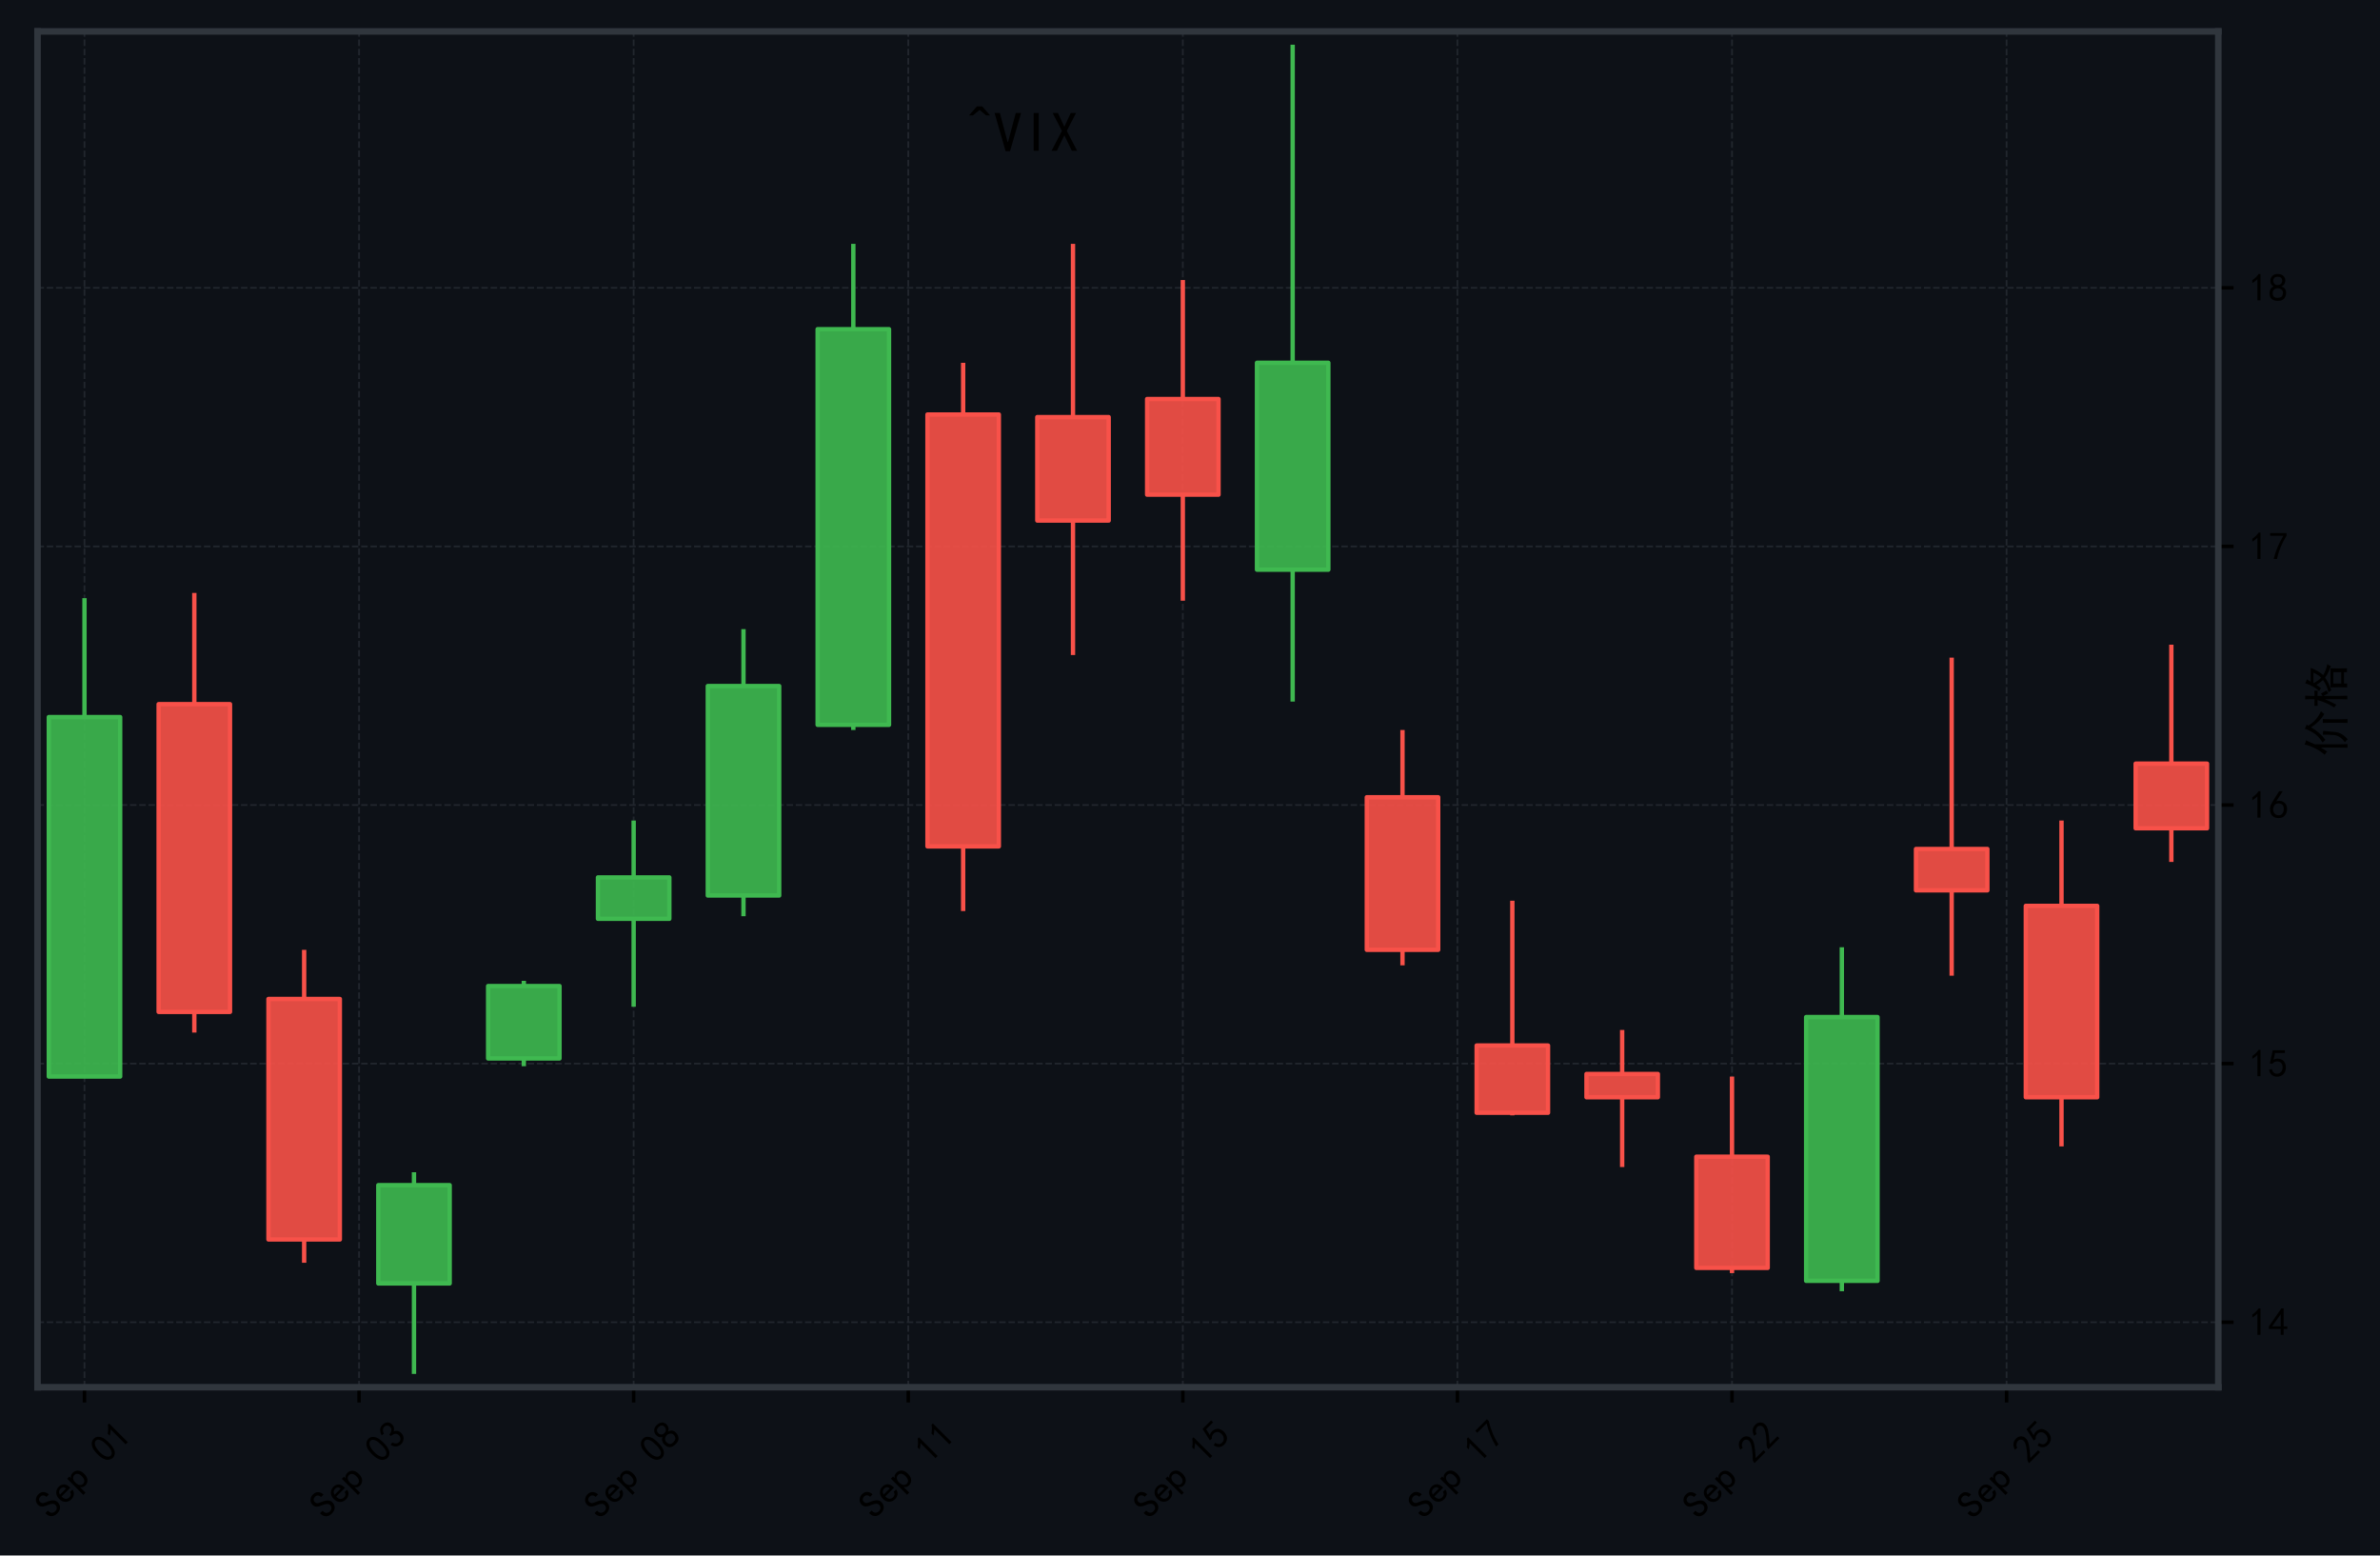
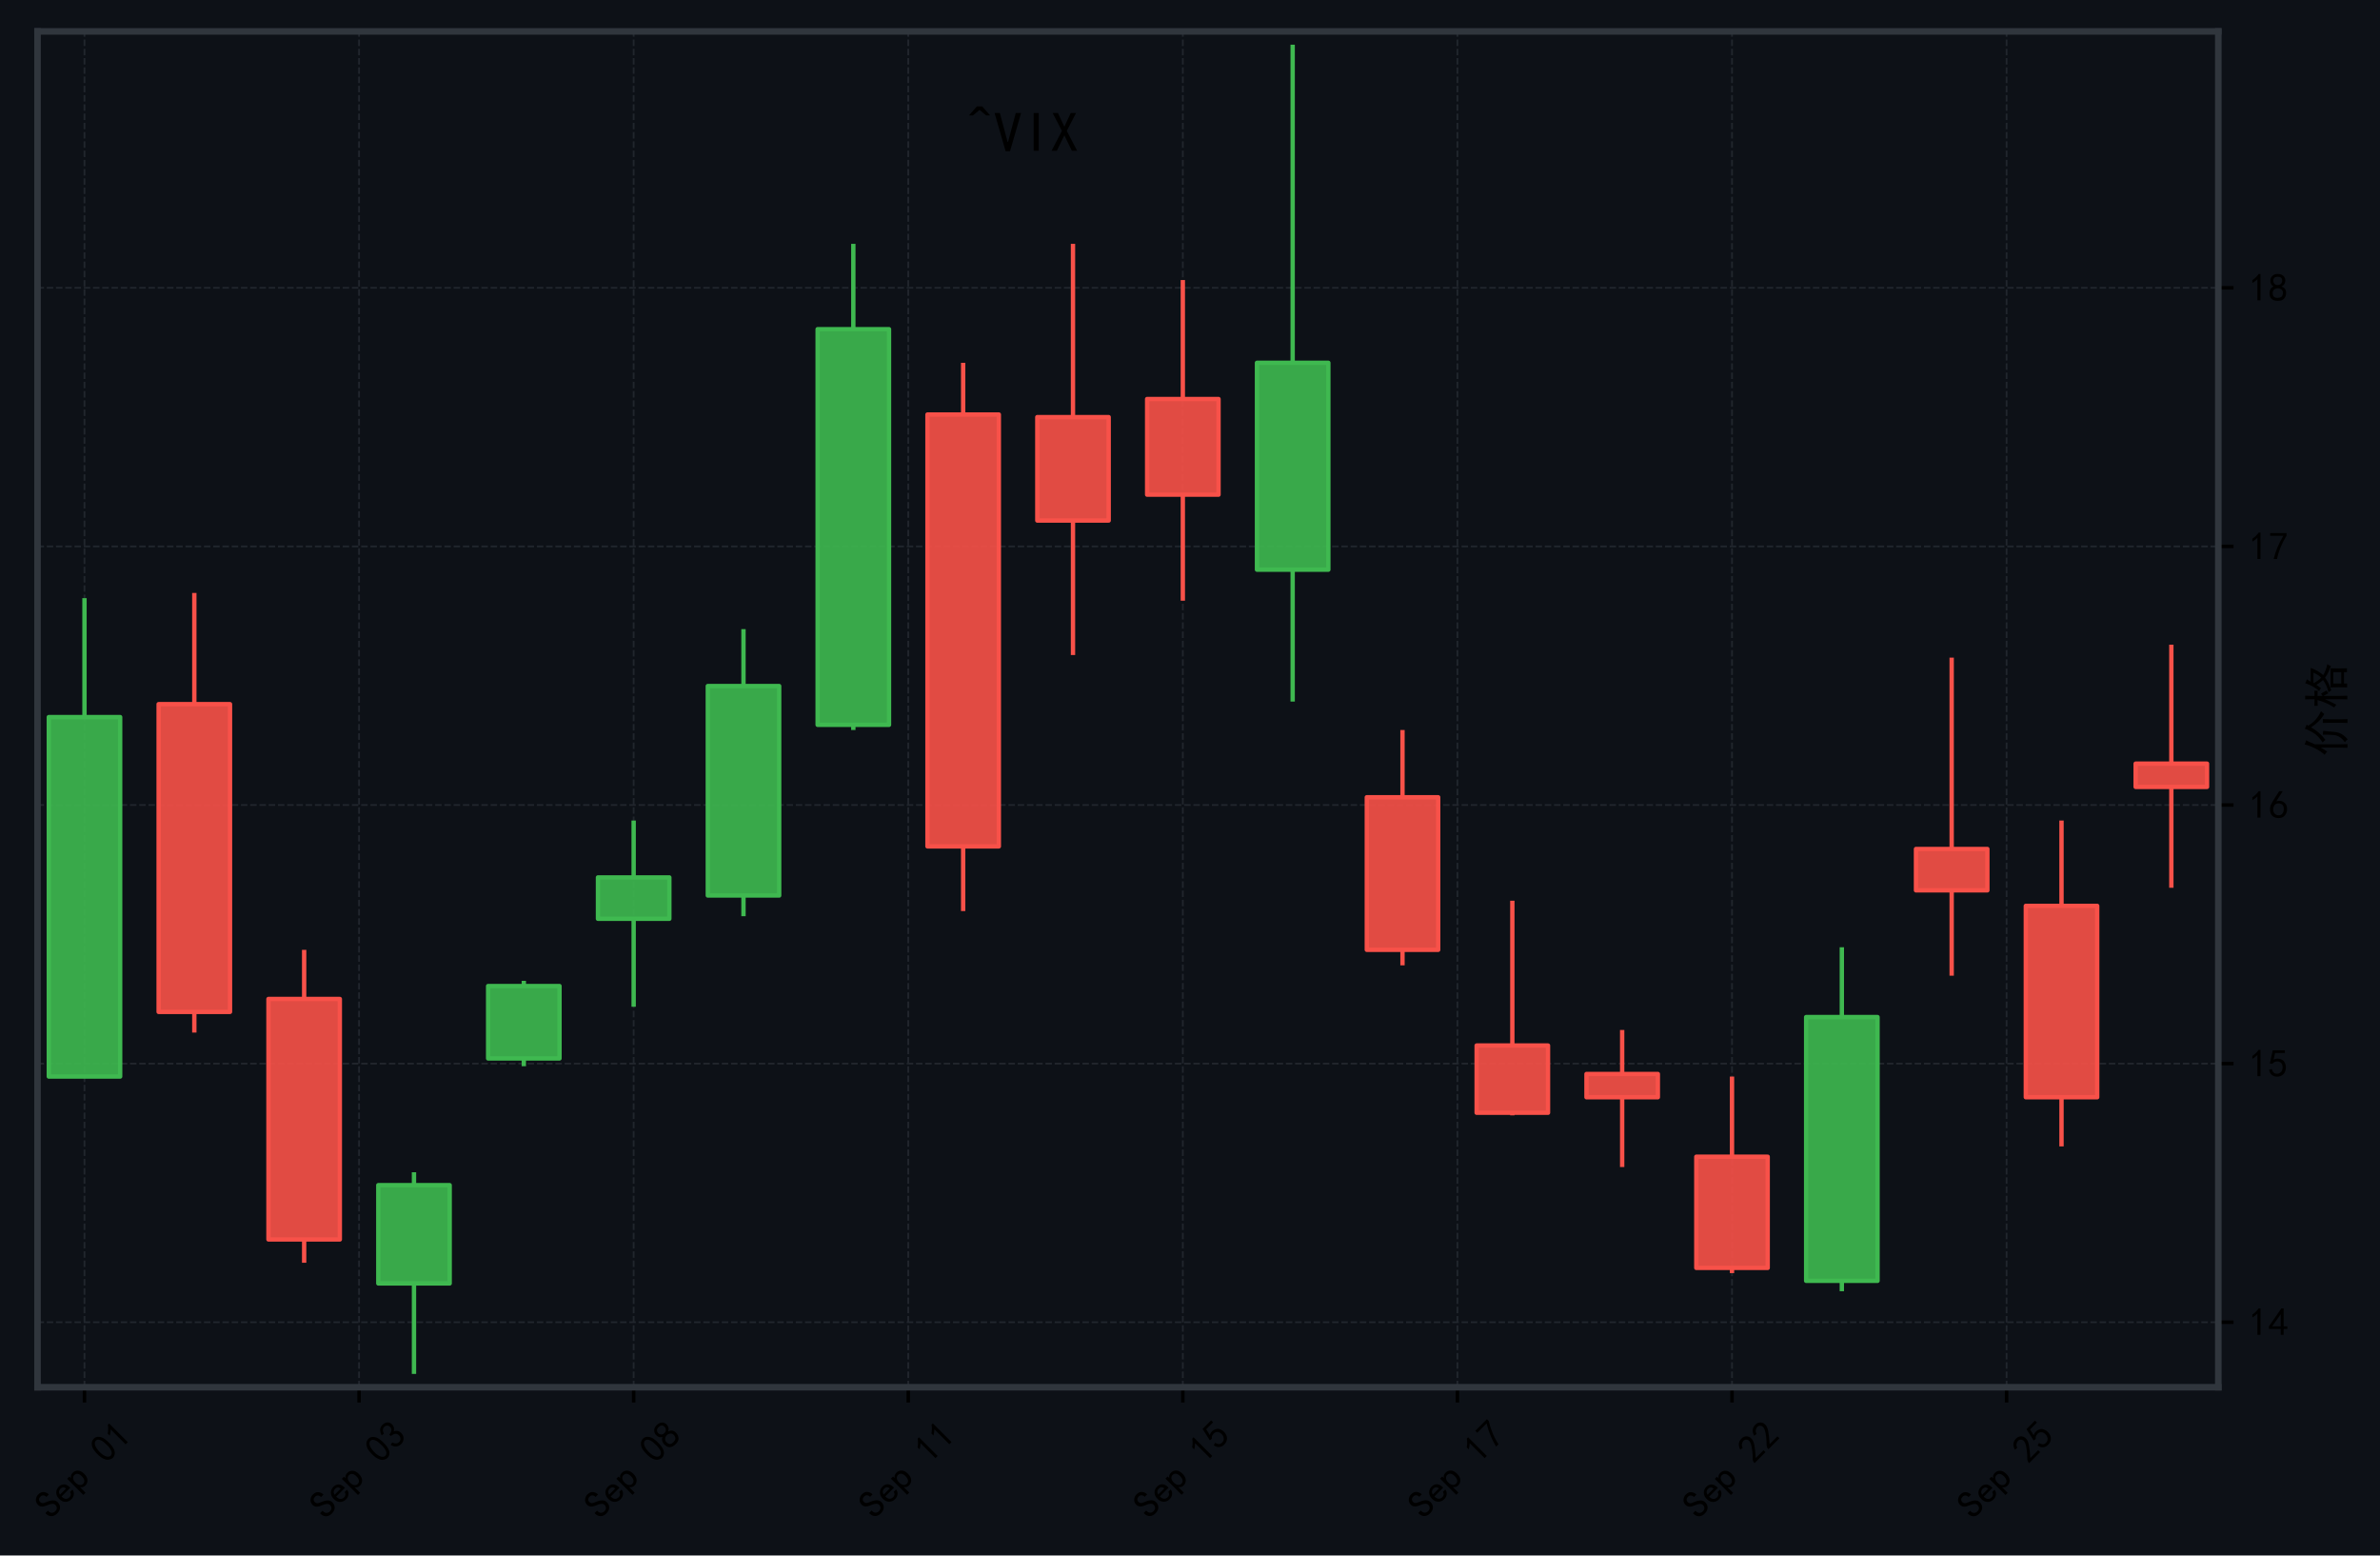
<svg xmlns="http://www.w3.org/2000/svg" xmlns:xlink="http://www.w3.org/1999/xlink" width="545.644pt" height="356.514pt" viewBox="0 0 545.644 356.514" version="1.1">
  <defs>
    <style type="text/css">*{stroke-linejoin: round; stroke-linecap: butt}</style>
  </defs>
  <g id="figure_1">
    <g id="patch_1">
      <path d="M 0 356.514  L 545.644 356.514  L 545.644 0  L 0 0  z " style="fill: #0d1117" />
    </g>
    <g id="axes_1">
      <g id="patch_2">
        <path d="M 8.604 317.952  L 508.572 317.952  L 508.572 7.2  L 8.604 7.2  z " style="fill: #0d1117" />
      </g>
      <g id="matplotlib.axis_1">
        <g id="xtick_1">
          <g id="line2d_1">
-             <path d="M 19.369 317.952  L 19.369 7.2  " clip-path="url(#pb0279c732f)" style="fill: none; stroke-dasharray: 1.48,0.64; stroke-dashoffset: 0; stroke: #21262d; stroke-width: 0.4" />
+             <path d="M 19.369 317.952  L 19.369 7.2  " clip-path="url(#p736cff64f7)" style="fill: none; stroke-dasharray: 1.48,0.64; stroke-dashoffset: 0; stroke: #21262d; stroke-width: 0.4" />
          </g>
          <g id="line2d_2">
            <defs>
-               <path id="m7f93b90885" d="M 0 0  L 0 3.5  " style="stroke: #000000; stroke-width: 0.8" />
+               <path id="m4335234336" d="M 0 0  L 0 3.5  " style="stroke: #000000; stroke-width: 0.8" />
            </defs>
            <g>
-               <use xlink:href="#m7f93b90885" x="19.369" y="317.952" style="stroke: #000000; stroke-width: 0.8" />
+               <use xlink:href="#m4335234336" x="19.369" y="317.952" style="stroke: #000000; stroke-width: 0.8" />
            </g>
          </g>
          <g id="text_1">
            <g transform="translate(11.6498 348.4937) rotate(-45) scale(0.09 -0.09)">
              <defs>
                <path id="SimHei-53" d="M 2900 1325  Q 2900 750 2537 412  Q 2175 75 1550 75  Q 925 75 575 425  Q 225 775 225 1300  L 225 1475  L 800 1475  L 800 1325  Q 800 950 1025 750  Q 1250 550 1550 550  Q 1950 550 2137 762  Q 2325 975 2325 1275  Q 2325 1525 2100 1737  Q 1875 1950 1450 2125  Q 850 2350 587 2625  Q 325 2900 325 3275  Q 325 3800 687 4125  Q 1050 4450 1550 4450  Q 2200 4450 2487 4062  Q 2775 3675 2775 3225  L 2200 3225  Q 2225 3500 2050 3725  Q 1875 3950 1550 3950  Q 1250 3950 1075 3787  Q 900 3625 900 3350  Q 900 3125 1037 2962  Q 1175 2800 1750 2575  Q 2300 2350 2600 2037  Q 2900 1725 2900 1325  z " transform="scale(0.015625)" />
                <path id="SimHei-65" d="M 2850 1075  Q 2800 625 2450 350  Q 2100 75 1625 75  Q 1025 75 637 462  Q 250 850 250 1525  Q 250 2200 637 2587  Q 1025 2975 1625 2975  Q 2150 2975 2487 2637  Q 2825 2300 2825 1525  L 800 1525  Q 800 975 1037 750  Q 1275 525 1625 525  Q 1900 525 2075 662  Q 2250 800 2300 1075  L 2850 1075  z M 2250 1925  Q 2200 2275 2025 2412  Q 1850 2550 1575 2550  Q 1325 2550 1125 2412  Q 925 2275 825 1925  L 2250 1925  z " transform="scale(0.015625)" />
                <path id="SimHei-70" d="M 2825 1525  Q 2825 800 2475 425  Q 2125 50 1625 50  Q 1350 50 1150 162  Q 950 275 800 500  L 800 -800  L 300 -800  L 300 2925  L 800 2925  L 800 2550  Q 950 2775 1150 2875  Q 1350 2975 1625 2975  Q 2125 2975 2475 2612  Q 2825 2250 2825 1525  z M 2275 1525  Q 2275 2000 2087 2262  Q 1900 2525 1525 2525  Q 1225 2525 1012 2262  Q 800 2000 800 1525  Q 800 1050 1012 775  Q 1225 500 1525 500  Q 1900 500 2087 775  Q 2275 1050 2275 1525  z " transform="scale(0.015625)" />
                <path id="SimHei-20" transform="scale(0.015625)" />
                <path id="SimHei-30" d="M 225 2537  Q 250 3200 412 3587  Q 575 3975 875 4225  Q 1175 4475 1612 4475  Q 2050 4475 2375 4112  Q 2700 3750 2800 3200  Q 2900 2650 2862 1937  Q 2825 1225 2612 775  Q 2400 325 1975 150  Q 1550 -25 1125 187  Q 700 400 525 750  Q 350 1100 275 1487  Q 200 1875 225 2537  z M 750 2687  Q 675 2000 800 1462  Q 925 925 1212 700  Q 1500 475 1800 612  Q 2100 750 2237 1162  Q 2375 1575 2375 2062  Q 2375 2550 2337 2950  Q 2300 3350 2112 3675  Q 1925 4000 1612 4012  Q 1300 4025 1062 3700  Q 825 3375 750 2687  z " transform="scale(0.015625)" />
                <path id="SimHei-31" d="M 1400 3600  Q 1075 3275 575 2975  L 575 3450  Q 1200 3875 1600 4450  L 1900 4450  L 1900 150  L 1400 150  L 1400 3600  z " transform="scale(0.015625)" />
              </defs>
              <use xlink:href="#SimHei-53" />
              <use xlink:href="#SimHei-65" transform="translate(50 0)" />
              <use xlink:href="#SimHei-70" transform="translate(100 0)" />
              <use xlink:href="#SimHei-20" transform="translate(150 0)" />
              <use xlink:href="#SimHei-30" transform="translate(200 0)" />
              <use xlink:href="#SimHei-31" transform="translate(250 0)" />
            </g>
          </g>
        </g>
        <g id="xtick_2">
          <g id="line2d_3">
-             <path d="M 82.321 317.952  L 82.321 7.2  " clip-path="url(#pb0279c732f)" style="fill: none; stroke-dasharray: 1.48,0.64; stroke-dashoffset: 0; stroke: #21262d; stroke-width: 0.4" />
+             <path d="M 82.321 317.952  L 82.321 7.2  " clip-path="url(#p736cff64f7)" style="fill: none; stroke-dasharray: 1.48,0.64; stroke-dashoffset: 0; stroke: #21262d; stroke-width: 0.4" />
          </g>
          <g id="line2d_4">
            <g>
-               <use xlink:href="#m7f93b90885" x="82.321" y="317.952" style="stroke: #000000; stroke-width: 0.8" />
+               <use xlink:href="#m4335234336" x="82.321" y="317.952" style="stroke: #000000; stroke-width: 0.8" />
            </g>
          </g>
          <g id="text_2">
            <g transform="translate(74.61464 348.5185) rotate(-45) scale(0.09 -0.09)">
              <defs>
                <path id="SimHei-33" d="M 250 1225  L 700 1300  Q 800 975 1025 762  Q 1250 550 1587 562  Q 1925 575 2125 837  Q 2325 1100 2300 1437  Q 2275 1775 2037 1962  Q 1800 2150 1275 2225  L 1275 2550  Q 1800 2600 2037 2825  Q 2275 3050 2250 3412  Q 2225 3775 1925 3937  Q 1625 4100 1287 3975  Q 950 3850 750 3275  L 300 3350  Q 450 3800 712 4100  Q 975 4400 1425 4450  Q 1875 4500 2212 4337  Q 2550 4175 2687 3837  Q 2825 3500 2725 3100  Q 2625 2700 2150 2400  Q 2500 2250 2687 1950  Q 2875 1650 2812 1162  Q 2750 675 2375 375  Q 2000 75 1525 87  Q 1050 100 700 387  Q 350 675 250 1225  z " transform="scale(0.015625)" />
              </defs>
              <use xlink:href="#SimHei-53" />
              <use xlink:href="#SimHei-65" transform="translate(50 0)" />
              <use xlink:href="#SimHei-70" transform="translate(100 0)" />
              <use xlink:href="#SimHei-20" transform="translate(150 0)" />
              <use xlink:href="#SimHei-30" transform="translate(200 0)" />
              <use xlink:href="#SimHei-33" transform="translate(250 0)" />
            </g>
          </g>
        </g>
        <g id="xtick_3">
          <g id="line2d_5">
-             <path d="M 145.273 317.952  L 145.273 7.2  " clip-path="url(#pb0279c732f)" style="fill: none; stroke-dasharray: 1.48,0.64; stroke-dashoffset: 0; stroke: #21262d; stroke-width: 0.4" />
+             <path d="M 145.273 317.952  L 145.273 7.2  " clip-path="url(#p736cff64f7)" style="fill: none; stroke-dasharray: 1.48,0.64; stroke-dashoffset: 0; stroke: #21262d; stroke-width: 0.4" />
          </g>
          <g id="line2d_6">
            <g>
-               <use xlink:href="#m7f93b90885" x="145.273" y="317.952" style="stroke: #000000; stroke-width: 0.8" />
+               <use xlink:href="#m4335234336" x="145.273" y="317.952" style="stroke: #000000; stroke-width: 0.8" />
            </g>
          </g>
          <g id="text_3">
            <g transform="translate(137.5546 348.4937) rotate(-45) scale(0.09 -0.09)">
              <defs>
                <path id="SimHei-38" d="M 175 1375  Q 175 1675 325 1962  Q 475 2250 825 2425  Q 525 2600 425 2812  Q 325 3025 312 3300  Q 300 3575 387 3775  Q 475 3975 650 4150  Q 825 4325 1037 4387  Q 1250 4450 1500 4450  Q 1750 4450 1950 4400  Q 2150 4350 2375 4187  Q 2600 4025 2700 3725  Q 2800 3425 2687 3025  Q 2575 2625 2100 2400  Q 2525 2275 2700 2012  Q 2875 1750 2875 1375  Q 2875 1000 2762 775  Q 2650 550 2512 400  Q 2375 250 2137 162  Q 1900 75 1537 75  Q 1175 75 912 162  Q 650 250 475 425  Q 300 600 237 837  Q 175 1075 175 1375  z M 687 1400  Q 675 1100 787 875  Q 900 650 1200 587  Q 1500 525 1825 600  Q 2150 675 2275 950  Q 2400 1225 2362 1500  Q 2325 1775 2050 1962  Q 1775 2150 1450 2125  Q 1125 2100 912 1900  Q 700 1700 687 1400  z M 775 3350  Q 775 3100 950 2875  Q 1125 2650 1500 2650  Q 1875 2650 2062 2875  Q 2250 3100 2237 3412  Q 2225 3725 2012 3875  Q 1800 4025 1437 4000  Q 1075 3975 925 3787  Q 775 3600 775 3350  z " transform="scale(0.015625)" />
              </defs>
              <use xlink:href="#SimHei-53" />
              <use xlink:href="#SimHei-65" transform="translate(50 0)" />
              <use xlink:href="#SimHei-70" transform="translate(100 0)" />
              <use xlink:href="#SimHei-20" transform="translate(150 0)" />
              <use xlink:href="#SimHei-30" transform="translate(200 0)" />
              <use xlink:href="#SimHei-38" transform="translate(250 0)" />
            </g>
          </g>
        </g>
        <g id="xtick_4">
          <g id="line2d_7">
-             <path d="M 208.226 317.952  L 208.226 7.2  " clip-path="url(#pb0279c732f)" style="fill: none; stroke-dasharray: 1.48,0.64; stroke-dashoffset: 0; stroke: #21262d; stroke-width: 0.4" />
+             <path d="M 208.226 317.952  L 208.226 7.2  " clip-path="url(#p736cff64f7)" style="fill: none; stroke-dasharray: 1.48,0.64; stroke-dashoffset: 0; stroke: #21262d; stroke-width: 0.4" />
          </g>
          <g id="line2d_8">
            <g>
-               <use xlink:href="#m7f93b90885" x="208.226" y="317.952" style="stroke: #000000; stroke-width: 0.8" />
+               <use xlink:href="#m4335234336" x="208.226" y="317.952" style="stroke: #000000; stroke-width: 0.8" />
            </g>
          </g>
          <g id="text_4">
            <g transform="translate(200.4946 348.4688) rotate(-45) scale(0.09 -0.09)">
              <use xlink:href="#SimHei-53" />
              <use xlink:href="#SimHei-65" transform="translate(50 0)" />
              <use xlink:href="#SimHei-70" transform="translate(100 0)" />
              <use xlink:href="#SimHei-20" transform="translate(150 0)" />
              <use xlink:href="#SimHei-31" transform="translate(200 0)" />
              <use xlink:href="#SimHei-31" transform="translate(250 0)" />
            </g>
          </g>
        </g>
        <g id="xtick_5">
          <g id="line2d_9">
-             <path d="M 271.178 317.952  L 271.178 7.2  " clip-path="url(#pb0279c732f)" style="fill: none; stroke-dasharray: 1.48,0.64; stroke-dashoffset: 0; stroke: #21262d; stroke-width: 0.4" />
+             <path d="M 271.178 317.952  L 271.178 7.2  " clip-path="url(#p736cff64f7)" style="fill: none; stroke-dasharray: 1.48,0.64; stroke-dashoffset: 0; stroke: #21262d; stroke-width: 0.4" />
          </g>
          <g id="line2d_10">
            <g>
-               <use xlink:href="#m7f93b90885" x="271.178" y="317.952" style="stroke: #000000; stroke-width: 0.8" />
+               <use xlink:href="#m4335234336" x="271.178" y="317.952" style="stroke: #000000; stroke-width: 0.8" />
            </g>
          </g>
          <g id="text_5">
            <g transform="translate(263.447 348.4688) rotate(-45) scale(0.09 -0.09)">
              <defs>
                <path id="SimHei-35" d="M 550 1325  Q 725 650 1150 575  Q 1575 500 1837 662  Q 2100 825 2212 1087  Q 2325 1350 2312 1675  Q 2300 2000 2137 2225  Q 1975 2450 1725 2525  Q 1475 2600 1162 2525  Q 850 2450 650 2175  L 225 2225  Q 275 2375 700 4375  L 2675 4375  L 2675 3925  L 1075 3925  Q 950 3250 825 2850  Q 1200 3025 1525 3012  Q 1850 3000 2150 2862  Q 2450 2725 2587 2487  Q 2725 2250 2787 2012  Q 2850 1775 2837 1500  Q 2825 1225 2725 937  Q 2625 650 2425 462  Q 2225 275 1937 162  Q 1650 50 1275 75  Q 900 100 562 350  Q 225 600 100 1200  L 550 1325  z " transform="scale(0.015625)" />
              </defs>
              <use xlink:href="#SimHei-53" />
              <use xlink:href="#SimHei-65" transform="translate(50 0)" />
              <use xlink:href="#SimHei-70" transform="translate(100 0)" />
              <use xlink:href="#SimHei-20" transform="translate(150 0)" />
              <use xlink:href="#SimHei-31" transform="translate(200 0)" />
              <use xlink:href="#SimHei-35" transform="translate(250 0)" />
            </g>
          </g>
        </g>
        <g id="xtick_6">
          <g id="line2d_11">
-             <path d="M 334.131 317.952  L 334.131 7.2  " clip-path="url(#pb0279c732f)" style="fill: none; stroke-dasharray: 1.48,0.64; stroke-dashoffset: 0; stroke: #21262d; stroke-width: 0.4" />
+             <path d="M 334.131 317.952  L 334.131 7.2  " clip-path="url(#p736cff64f7)" style="fill: none; stroke-dasharray: 1.48,0.64; stroke-dashoffset: 0; stroke: #21262d; stroke-width: 0.4" />
          </g>
          <g id="line2d_12">
            <g>
-               <use xlink:href="#m7f93b90885" x="334.131" y="317.952" style="stroke: #000000; stroke-width: 0.8" />
+               <use xlink:href="#m4335234336" x="334.131" y="317.952" style="stroke: #000000; stroke-width: 0.8" />
            </g>
          </g>
          <g id="text_6">
            <g transform="translate(326.3994 348.4688) rotate(-45) scale(0.09 -0.09)">
              <defs>
                <path id="SimHei-37" d="M 850 150  Q 1300 2050 2425 3925  L 275 3925  L 275 4375  L 2950 4375  L 2950 3950  Q 1775 2050 1400 150  L 850 150  z " transform="scale(0.015625)" />
              </defs>
              <use xlink:href="#SimHei-53" />
              <use xlink:href="#SimHei-65" transform="translate(50 0)" />
              <use xlink:href="#SimHei-70" transform="translate(100 0)" />
              <use xlink:href="#SimHei-20" transform="translate(150 0)" />
              <use xlink:href="#SimHei-31" transform="translate(200 0)" />
              <use xlink:href="#SimHei-37" transform="translate(250 0)" />
            </g>
          </g>
        </g>
        <g id="xtick_7">
          <g id="line2d_13">
-             <path d="M 397.083 317.952  L 397.083 7.2  " clip-path="url(#pb0279c732f)" style="fill: none; stroke-dasharray: 1.48,0.64; stroke-dashoffset: 0; stroke: #21262d; stroke-width: 0.4" />
+             <path d="M 397.083 317.952  L 397.083 7.2  " clip-path="url(#p736cff64f7)" style="fill: none; stroke-dasharray: 1.48,0.64; stroke-dashoffset: 0; stroke: #21262d; stroke-width: 0.4" />
          </g>
          <g id="line2d_14">
            <g>
-               <use xlink:href="#m7f93b90885" x="397.083" y="317.952" style="stroke: #000000; stroke-width: 0.8" />
+               <use xlink:href="#m4335234336" x="397.083" y="317.952" style="stroke: #000000; stroke-width: 0.8" />
            </g>
          </g>
          <g id="text_7">
            <g transform="translate(389.3767 348.5185) rotate(-45) scale(0.09 -0.09)">
              <defs>
                <path id="SimHei-32" d="M 300 250  Q 325 625 650 925  Q 975 1225 1475 1862  Q 1975 2500 2125 2850  Q 2275 3200 2237 3450  Q 2200 3700 2000 3862  Q 1800 4025 1537 4000  Q 1275 3975 1037 3800  Q 800 3625 675 3275  L 200 3350  Q 400 3925 712 4187  Q 1025 4450 1450 4475  Q 1700 4500 1900 4462  Q 2100 4425 2312 4287  Q 2525 4150 2662 3875  Q 2800 3600 2762 3212  Q 2725 2825 2375 2287  Q 2025 1750 1025 600  L 2825 600  L 2825 150  L 300 150  L 300 250  z " transform="scale(0.015625)" />
              </defs>
              <use xlink:href="#SimHei-53" />
              <use xlink:href="#SimHei-65" transform="translate(50 0)" />
              <use xlink:href="#SimHei-70" transform="translate(100 0)" />
              <use xlink:href="#SimHei-20" transform="translate(150 0)" />
              <use xlink:href="#SimHei-32" transform="translate(200 0)" />
              <use xlink:href="#SimHei-32" transform="translate(250 0)" />
            </g>
          </g>
        </g>
        <g id="xtick_8">
          <g id="line2d_15">
-             <path d="M 460.035 317.952  L 460.035 7.2  " clip-path="url(#pb0279c732f)" style="fill: none; stroke-dasharray: 1.48,0.64; stroke-dashoffset: 0; stroke: #21262d; stroke-width: 0.4" />
+             <path d="M 460.035 317.952  L 460.035 7.2  " clip-path="url(#p736cff64f7)" style="fill: none; stroke-dasharray: 1.48,0.64; stroke-dashoffset: 0; stroke: #21262d; stroke-width: 0.4" />
          </g>
          <g id="line2d_16">
            <g>
-               <use xlink:href="#m7f93b90885" x="460.035" y="317.952" style="stroke: #000000; stroke-width: 0.8" />
+               <use xlink:href="#m4335234336" x="460.035" y="317.952" style="stroke: #000000; stroke-width: 0.8" />
            </g>
          </g>
          <g id="text_8">
            <g transform="translate(452.3291 348.5185) rotate(-45) scale(0.09 -0.09)">
              <use xlink:href="#SimHei-53" />
              <use xlink:href="#SimHei-65" transform="translate(50 0)" />
              <use xlink:href="#SimHei-70" transform="translate(100 0)" />
              <use xlink:href="#SimHei-20" transform="translate(150 0)" />
              <use xlink:href="#SimHei-32" transform="translate(200 0)" />
              <use xlink:href="#SimHei-35" transform="translate(250 0)" />
            </g>
          </g>
        </g>
      </g>
      <g id="matplotlib.axis_2">
        <g id="ytick_1">
          <g id="line2d_17">
-             <path d="M 8.604 303.051  L 508.572 303.051  " clip-path="url(#pb0279c732f)" style="fill: none; stroke-dasharray: 1.48,0.64; stroke-dashoffset: 0; stroke: #21262d; stroke-width: 0.4" />
+             <path d="M 8.604 303.051  L 508.572 303.051  " clip-path="url(#p736cff64f7)" style="fill: none; stroke-dasharray: 1.48,0.64; stroke-dashoffset: 0; stroke: #21262d; stroke-width: 0.4" />
          </g>
          <g id="line2d_18">
            <defs>
-               <path id="md53877ab11" d="M 0 0  L 3.5 0  " style="stroke: #000000; stroke-width: 0.8" />
+               <path id="m856cc6c161" d="M 0 0  L 3.5 0  " style="stroke: #000000; stroke-width: 0.8" />
            </defs>
            <g>
-               <use xlink:href="#md53877ab11" x="508.572" y="303.051" style="stroke: #000000; stroke-width: 0.8" />
+               <use xlink:href="#m856cc6c161" x="508.572" y="303.051" style="stroke: #000000; stroke-width: 0.8" />
            </g>
          </g>
          <g id="text_9">
            <g transform="translate(515.5717 306.1447) scale(0.09 -0.09)">
              <defs>
                <path id="SimHei-34" d="M 2000 1100  L 75 1100  L 75 1525  L 2100 4450  L 2475 4450  L 2475 1525  L 3075 1525  L 3075 1100  L 2475 1100  L 2475 150  L 2000 150  L 2000 1100  z M 2000 1525  L 2000 3500  L 600 1525  L 2000 1525  z " transform="scale(0.015625)" />
              </defs>
              <use xlink:href="#SimHei-31" />
              <use xlink:href="#SimHei-34" transform="translate(50 0)" />
            </g>
          </g>
        </g>
        <g id="ytick_2">
          <g id="line2d_19">
-             <path d="M 8.604 243.779  L 508.572 243.779  " clip-path="url(#pb0279c732f)" style="fill: none; stroke-dasharray: 1.48,0.64; stroke-dashoffset: 0; stroke: #21262d; stroke-width: 0.4" />
+             <path d="M 8.604 243.779  L 508.572 243.779  " clip-path="url(#p736cff64f7)" style="fill: none; stroke-dasharray: 1.48,0.64; stroke-dashoffset: 0; stroke: #21262d; stroke-width: 0.4" />
          </g>
          <g id="line2d_20">
            <g>
-               <use xlink:href="#md53877ab11" x="508.572" y="243.779" style="stroke: #000000; stroke-width: 0.8" />
+               <use xlink:href="#m856cc6c161" x="508.572" y="243.779" style="stroke: #000000; stroke-width: 0.8" />
            </g>
          </g>
          <g id="text_10">
            <g transform="translate(515.5717 246.8726) scale(0.09 -0.09)">
              <use xlink:href="#SimHei-31" />
              <use xlink:href="#SimHei-35" transform="translate(50 0)" />
            </g>
          </g>
        </g>
        <g id="ytick_3">
          <g id="line2d_21">
-             <path d="M 8.604 184.507  L 508.572 184.507  " clip-path="url(#pb0279c732f)" style="fill: none; stroke-dasharray: 1.48,0.64; stroke-dashoffset: 0; stroke: #21262d; stroke-width: 0.4" />
+             <path d="M 8.604 184.507  L 508.572 184.507  " clip-path="url(#p736cff64f7)" style="fill: none; stroke-dasharray: 1.48,0.64; stroke-dashoffset: 0; stroke: #21262d; stroke-width: 0.4" />
          </g>
          <g id="line2d_22">
            <g>
-               <use xlink:href="#md53877ab11" x="508.572" y="184.507" style="stroke: #000000; stroke-width: 0.8" />
+               <use xlink:href="#m856cc6c161" x="508.572" y="184.507" style="stroke: #000000; stroke-width: 0.8" />
            </g>
          </g>
          <g id="text_11">
            <g transform="translate(515.5717 187.6005) scale(0.09 -0.09)">
              <defs>
                <path id="SimHei-36" d="M 250 1612  Q 275 1975 387 2225  Q 500 2475 725 2850  L 1750 4450  L 2325 4450  L 1275 2800  Q 1950 2975 2350 2750  Q 2750 2525 2887 2237  Q 3025 1950 3037 1612  Q 3050 1275 2937 950  Q 2825 625 2537 362  Q 2250 100 1737 75  Q 1225 50 862 262  Q 500 475 362 862  Q 225 1250 250 1612  z M 1025 787  Q 1250 550 1625 525  Q 2000 500 2250 775  Q 2500 1050 2500 1575  Q 2500 2100 2187 2300  Q 1875 2500 1487 2450  Q 1100 2400 925 2075  Q 750 1750 775 1387  Q 800 1025 1025 787  z " transform="scale(0.015625)" />
              </defs>
              <use xlink:href="#SimHei-31" />
              <use xlink:href="#SimHei-36" transform="translate(50 0)" />
            </g>
          </g>
        </g>
        <g id="ytick_4">
          <g id="line2d_23">
-             <path d="M 8.604 125.235  L 508.572 125.235  " clip-path="url(#pb0279c732f)" style="fill: none; stroke-dasharray: 1.48,0.64; stroke-dashoffset: 0; stroke: #21262d; stroke-width: 0.4" />
+             <path d="M 8.604 125.235  L 508.572 125.235  " clip-path="url(#p736cff64f7)" style="fill: none; stroke-dasharray: 1.48,0.64; stroke-dashoffset: 0; stroke: #21262d; stroke-width: 0.4" />
          </g>
          <g id="line2d_24">
            <g>
-               <use xlink:href="#md53877ab11" x="508.572" y="125.235" style="stroke: #000000; stroke-width: 0.8" />
+               <use xlink:href="#m856cc6c161" x="508.572" y="125.235" style="stroke: #000000; stroke-width: 0.8" />
            </g>
          </g>
          <g id="text_12">
            <g transform="translate(515.5717 128.3283) scale(0.09 -0.09)">
              <use xlink:href="#SimHei-31" />
              <use xlink:href="#SimHei-37" transform="translate(50 0)" />
            </g>
          </g>
        </g>
        <g id="ytick_5">
          <g id="line2d_25">
-             <path d="M 8.604 65.962  L 508.572 65.962  " clip-path="url(#pb0279c732f)" style="fill: none; stroke-dasharray: 1.48,0.64; stroke-dashoffset: 0; stroke: #21262d; stroke-width: 0.4" />
+             <path d="M 8.604 65.962  L 508.572 65.962  " clip-path="url(#p736cff64f7)" style="fill: none; stroke-dasharray: 1.48,0.64; stroke-dashoffset: 0; stroke: #21262d; stroke-width: 0.4" />
          </g>
          <g id="line2d_26">
            <g>
-               <use xlink:href="#md53877ab11" x="508.572" y="65.962" style="stroke: #000000; stroke-width: 0.8" />
+               <use xlink:href="#m856cc6c161" x="508.572" y="65.962" style="stroke: #000000; stroke-width: 0.8" />
            </g>
          </g>
          <g id="text_13">
            <g transform="translate(515.5717 69.05618) scale(0.09 -0.09)">
              <use xlink:href="#SimHei-31" />
              <use xlink:href="#SimHei-38" transform="translate(50 0)" />
            </g>
          </g>
        </g>
        <g id="text_14">
          <g transform="translate(537.0936 173.376) rotate(-90) scale(0.108 -0.108)">
            <defs>
              <path id="SimHei-4ef7" d="M 2200 4975  Q 2050 4725 1650 3775  L 1650 450  Q 1650 -225 1675 -650  L 1175 -650  Q 1175 -225 1200 450  L 1200 2975  Q 900 2425 650 2100  Q 525 2275 225 2450  Q 750 3025 1125 3800  Q 1500 4575 1625 5175  Q 1950 5025 2200 4975  z M 4175 4700  Q 4850 3525 6150 2950  Q 5925 2750 5775 2500  Q 4725 3100 3950 4300  Q 3300 3125 2250 2350  Q 2125 2525 1900 2725  Q 2825 3325 3250 4050  Q 3675 4775 3750 5150  Q 4150 4950 4325 4900  L 4175 4700  z M 3475 2650  Q 3400 2075 3325 1087  Q 3250 100 2325 -675  Q 2175 -450 1925 -300  Q 2850 350 2912 1262  Q 2975 2175 2950 2700  Q 3275 2650 3475 2650  z M 5075 2700  Q 5050 2150 5050 1725  L 5050 150  Q 5050 -225 5075 -650  L 4550 -650  Q 4575 -225 4575 175  L 4575 1875  Q 4575 2150 4550 2700  L 5075 2700  z " transform="scale(0.015625)" />
              <path id="SimHei-683c" d="M 4075 4875  Q 3975 4750 3750 4350  L 5625 4350  Q 5450 3850 5212 3437  Q 4975 3025 4650 2650  Q 4950 2450 5412 2287  Q 5875 2125 6150 2100  Q 5975 1900 5875 1600  Q 5550 1725 5125 1912  Q 4700 2100 4300 2400  Q 3925 2125 3537 1937  Q 3150 1750 2575 1550  Q 2475 1775 2300 1925  Q 2825 2050 3262 2250  Q 3700 2450 3975 2675  Q 3625 3050 3325 3575  Q 3175 3350 2875 2950  Q 2700 3100 2475 3200  Q 2825 3550 3112 4075  Q 3400 4600 3550 5100  Q 3775 4950 4075 4875  z M 5575 1650  Q 5550 1350 5550 575  Q 5550 -200 5575 -575  L 5050 -575  L 5050 -175  L 3500 -175  L 3500 -600  L 2975 -600  Q 3000 -200 3000 550  Q 3000 1325 2975 1650  L 5575 1650  z M 1850 5100  Q 1825 4775 1825 4475  L 1825 3825  Q 2300 3825 2525 3850  L 2525 3400  Q 2300 3425 1825 3425  L 1825 2725  Q 1950 2800 2125 2950  Q 2350 2600 2550 2200  Q 2350 2075 2175 1950  Q 1975 2375 1825 2625  L 1825 275  Q 1825 -275 1850 -625  L 1350 -625  Q 1375 -275 1375 275  L 1375 2425  Q 1150 1850 625 850  Q 475 1025 250 1150  Q 650 1775 900 2375  Q 1150 2975 1250 3425  Q 900 3425 475 3400  L 475 3850  Q 925 3825 1375 3825  L 1375 4475  Q 1375 4750 1350 5100  L 1850 5100  z M 5050 200  L 5050 1275  L 3500 1275  L 3500 200  L 5050 200  z M 4300 2925  Q 4675 3300 4975 3975  L 3550 3975  Q 3850 3350 4300 2925  z " transform="scale(0.015625)" />
            </defs>
            <use xlink:href="#SimHei-4ef7" />
            <use xlink:href="#SimHei-683c" transform="translate(100 0)" />
          </g>
        </g>
      </g>
      <g id="PolyCollection_1">
-         <path d="M 11.185 246.742  L 11.185 164.354  L 27.552 164.354  L 27.552 246.742  z " clip-path="url(#pb0279c732f)" style="fill: #3fb950; fill-opacity: 0.9; stroke: #3fb950" />
-         <path d="M 36.366 161.391  L 36.366 231.924  L 52.733 231.924  L 52.733 161.391  z " clip-path="url(#pb0279c732f)" style="fill: #f85149; fill-opacity: 0.9; stroke: #f85149" />
-         <path d="M 61.547 228.961  L 61.547 284.084  L 77.914 284.084  L 77.914 228.961  z " clip-path="url(#pb0279c732f)" style="fill: #f85149; fill-opacity: 0.9; stroke: #f85149" />
-         <path d="M 86.728 294.16  L 86.728 271.637  L 103.095 271.637  L 103.095 294.16  z " clip-path="url(#pb0279c732f)" style="fill: #3fb950; fill-opacity: 0.9; stroke: #3fb950" />
-         <path d="M 111.909 242.593  L 111.909 225.997  L 128.276 225.997  L 128.276 242.593  z " clip-path="url(#pb0279c732f)" style="fill: #3fb950; fill-opacity: 0.9; stroke: #3fb950" />
-         <path d="M 137.09 210.586  L 137.09 201.103  L 153.457 201.103  L 153.457 210.586  z " clip-path="url(#pb0279c732f)" style="fill: #3fb950; fill-opacity: 0.9; stroke: #3fb950" />
-         <path d="M 162.271 205.252  L 162.271 157.242  L 178.638 157.242  L 178.638 205.252  z " clip-path="url(#pb0279c732f)" style="fill: #3fb950; fill-opacity: 0.9; stroke: #3fb950" />
-         <path d="M 187.452 166.132  L 187.452 75.446  L 203.819 75.446  L 203.819 166.132  z " clip-path="url(#pb0279c732f)" style="fill: #3fb950; fill-opacity: 0.9; stroke: #3fb950" />
-         <path d="M 212.632 95.006  L 212.632 193.99  L 229 193.99  L 229 95.006  z " clip-path="url(#pb0279c732f)" style="fill: #f85149; fill-opacity: 0.9; stroke: #f85149" />
-         <path d="M 237.813 95.599  L 237.813 119.307  L 254.181 119.307  L 254.181 95.599  z " clip-path="url(#pb0279c732f)" style="fill: #f85149; fill-opacity: 0.9; stroke: #f85149" />
-         <path d="M 262.994 91.449  L 262.994 113.38  L 279.362 113.38  L 279.362 91.449  z " clip-path="url(#pb0279c732f)" style="fill: #f85149; fill-opacity: 0.9; stroke: #f85149" />
-         <path d="M 288.175 130.569  L 288.175 83.151  L 304.543 83.151  L 304.543 130.569  z " clip-path="url(#pb0279c732f)" style="fill: #3fb950; fill-opacity: 0.9; stroke: #3fb950" />
-         <path d="M 313.356 182.729  L 313.356 217.699  L 329.724 217.699  L 329.724 182.729  z " clip-path="url(#pb0279c732f)" style="fill: #f85149; fill-opacity: 0.9; stroke: #f85149" />
-         <path d="M 338.537 239.63  L 338.537 255.041  L 354.905 255.041  L 354.905 239.63  z " clip-path="url(#pb0279c732f)" style="fill: #f85149; fill-opacity: 0.9; stroke: #f85149" />
-         <path d="M 363.718 246.15  L 363.718 251.484  L 380.086 251.484  L 380.086 246.15  z " clip-path="url(#pb0279c732f)" style="fill: #f85149; fill-opacity: 0.9; stroke: #f85149" />
-         <path d="M 388.899 265.117  L 388.899 290.604  L 405.267 290.604  L 405.267 265.117  z " clip-path="url(#pb0279c732f)" style="fill: #f85149; fill-opacity: 0.9; stroke: #f85149" />
-         <path d="M 414.08 293.567  L 414.08 233.11  L 430.448 233.11  L 430.448 293.567  z " clip-path="url(#pb0279c732f)" style="fill: #3fb950; fill-opacity: 0.9; stroke: #3fb950" />
-         <path d="M 439.261 194.583  L 439.261 204.067  L 455.629 204.067  L 455.629 194.583  z " clip-path="url(#pb0279c732f)" style="fill: #f85149; fill-opacity: 0.9; stroke: #f85149" />
-         <path d="M 464.442 207.623  L 464.442 251.484  L 480.81 251.484  L 480.81 207.623  z " clip-path="url(#pb0279c732f)" style="fill: #f85149; fill-opacity: 0.9; stroke: #f85149" />
-         <path d="M 489.623 175.023  L 489.623 189.841  L 505.991 189.841  L 505.991 175.023  z " clip-path="url(#pb0279c732f)" style="fill: #f85149; fill-opacity: 0.9; stroke: #f85149" />
+         <path d="M 11.185 246.742  L 11.185 164.354  L 27.552 164.354  L 27.552 246.742  z " clip-path="url(#p736cff64f7)" style="fill: #3fb950; fill-opacity: 0.9; stroke: #3fb950" />
+         <path d="M 36.366 161.391  L 36.366 231.924  L 52.733 231.924  L 52.733 161.391  z " clip-path="url(#p736cff64f7)" style="fill: #f85149; fill-opacity: 0.9; stroke: #f85149" />
+         <path d="M 61.547 228.961  L 61.547 284.084  L 77.914 284.084  L 77.914 228.961  z " clip-path="url(#p736cff64f7)" style="fill: #f85149; fill-opacity: 0.9; stroke: #f85149" />
+         <path d="M 86.728 294.16  L 86.728 271.637  L 103.095 271.637  L 103.095 294.16  z " clip-path="url(#p736cff64f7)" style="fill: #3fb950; fill-opacity: 0.9; stroke: #3fb950" />
+         <path d="M 111.909 242.593  L 111.909 225.997  L 128.276 225.997  L 128.276 242.593  z " clip-path="url(#p736cff64f7)" style="fill: #3fb950; fill-opacity: 0.9; stroke: #3fb950" />
+         <path d="M 137.09 210.586  L 137.09 201.103  L 153.457 201.103  L 153.457 210.586  z " clip-path="url(#p736cff64f7)" style="fill: #3fb950; fill-opacity: 0.9; stroke: #3fb950" />
+         <path d="M 162.271 205.252  L 162.271 157.242  L 178.638 157.242  L 178.638 205.252  z " clip-path="url(#p736cff64f7)" style="fill: #3fb950; fill-opacity: 0.9; stroke: #3fb950" />
+         <path d="M 187.452 166.132  L 187.452 75.446  L 203.819 75.446  L 203.819 166.132  z " clip-path="url(#p736cff64f7)" style="fill: #3fb950; fill-opacity: 0.9; stroke: #3fb950" />
+         <path d="M 212.632 95.006  L 212.632 193.99  L 229 193.99  L 229 95.006  z " clip-path="url(#p736cff64f7)" style="fill: #f85149; fill-opacity: 0.9; stroke: #f85149" />
+         <path d="M 237.813 95.599  L 237.813 119.307  L 254.181 119.307  L 254.181 95.599  z " clip-path="url(#p736cff64f7)" style="fill: #f85149; fill-opacity: 0.9; stroke: #f85149" />
+         <path d="M 262.994 91.449  L 262.994 113.38  L 279.362 113.38  L 279.362 91.449  z " clip-path="url(#p736cff64f7)" style="fill: #f85149; fill-opacity: 0.9; stroke: #f85149" />
+         <path d="M 288.175 130.569  L 288.175 83.151  L 304.543 83.151  L 304.543 130.569  z " clip-path="url(#p736cff64f7)" style="fill: #3fb950; fill-opacity: 0.9; stroke: #3fb950" />
+         <path d="M 313.356 182.729  L 313.356 217.699  L 329.724 217.699  L 329.724 182.729  z " clip-path="url(#p736cff64f7)" style="fill: #f85149; fill-opacity: 0.9; stroke: #f85149" />
+         <path d="M 338.537 239.63  L 338.537 255.041  L 354.905 255.041  L 354.905 239.63  z " clip-path="url(#p736cff64f7)" style="fill: #f85149; fill-opacity: 0.9; stroke: #f85149" />
+         <path d="M 363.718 246.15  L 363.718 251.484  L 380.086 251.484  L 380.086 246.15  z " clip-path="url(#p736cff64f7)" style="fill: #f85149; fill-opacity: 0.9; stroke: #f85149" />
+         <path d="M 388.899 265.117  L 388.899 290.604  L 405.267 290.604  L 405.267 265.117  z " clip-path="url(#p736cff64f7)" style="fill: #f85149; fill-opacity: 0.9; stroke: #f85149" />
+         <path d="M 414.08 293.567  L 414.08 233.11  L 430.448 233.11  L 430.448 293.567  z " clip-path="url(#p736cff64f7)" style="fill: #3fb950; fill-opacity: 0.9; stroke: #3fb950" />
+         <path d="M 439.261 194.583  L 439.261 204.067  L 455.629 204.067  L 455.629 194.583  z " clip-path="url(#p736cff64f7)" style="fill: #f85149; fill-opacity: 0.9; stroke: #f85149" />
+         <path d="M 464.442 207.623  L 464.442 251.484  L 480.81 251.484  L 480.81 207.623  z " clip-path="url(#p736cff64f7)" style="fill: #f85149; fill-opacity: 0.9; stroke: #f85149" />
+         <path d="M 489.623 175.023  L 489.623 180.358  L 505.991 180.358  L 505.991 175.023  z " clip-path="url(#p736cff64f7)" style="fill: #f85149; fill-opacity: 0.9; stroke: #f85149" />
      </g>
      <g id="LineCollection_1">
-         <path d="M 19.369 246.742  L 19.369 246.742  " clip-path="url(#pb0279c732f)" style="fill: none; stroke: #3fb950" />
-         <path d="M 44.55 236.666  L 44.55 231.924  " clip-path="url(#pb0279c732f)" style="fill: none; stroke: #f85149" />
-         <path d="M 69.731 289.418  L 69.731 284.084  " clip-path="url(#pb0279c732f)" style="fill: none; stroke: #f85149" />
-         <path d="M 94.911 314.905  L 94.911 294.16  " clip-path="url(#pb0279c732f)" style="fill: none; stroke: #3fb950" />
-         <path d="M 120.092 244.372  L 120.092 242.593  " clip-path="url(#pb0279c732f)" style="fill: none; stroke: #3fb950" />
-         <path d="M 145.273 230.739  L 145.273 210.586  " clip-path="url(#pb0279c732f)" style="fill: none; stroke: #3fb950" />
-         <path d="M 170.454 209.994  L 170.454 205.252  " clip-path="url(#pb0279c732f)" style="fill: none; stroke: #3fb950" />
-         <path d="M 195.635 167.318  L 195.635 166.132  " clip-path="url(#pb0279c732f)" style="fill: none; stroke: #3fb950" />
-         <path d="M 220.816 208.808  L 220.816 193.99  " clip-path="url(#pb0279c732f)" style="fill: none; stroke: #f85149" />
-         <path d="M 245.997 150.129  L 245.997 119.307  " clip-path="url(#pb0279c732f)" style="fill: none; stroke: #f85149" />
-         <path d="M 271.178 137.682  L 271.178 113.38  " clip-path="url(#pb0279c732f)" style="fill: none; stroke: #f85149" />
-         <path d="M 296.359 160.798  L 296.359 130.569  " clip-path="url(#pb0279c732f)" style="fill: none; stroke: #3fb950" />
-         <path d="M 321.54 221.255  L 321.54 217.699  " clip-path="url(#pb0279c732f)" style="fill: none; stroke: #f85149" />
-         <path d="M 346.721 255.633  L 346.721 255.041  " clip-path="url(#pb0279c732f)" style="fill: none; stroke: #f85149" />
-         <path d="M 371.902 267.488  L 371.902 251.484  " clip-path="url(#pb0279c732f)" style="fill: none; stroke: #f85149" />
-         <path d="M 397.083 291.789  L 397.083 290.604  " clip-path="url(#pb0279c732f)" style="fill: none; stroke: #f85149" />
-         <path d="M 422.264 295.938  L 422.264 293.567  " clip-path="url(#pb0279c732f)" style="fill: none; stroke: #3fb950" />
-         <path d="M 447.445 223.626  L 447.445 204.067  " clip-path="url(#pb0279c732f)" style="fill: none; stroke: #f85149" />
-         <path d="M 472.626 262.746  L 472.626 251.484  " clip-path="url(#pb0279c732f)" style="fill: none; stroke: #f85149" />
-         <path d="M 497.807 197.547  L 497.807 189.841  " clip-path="url(#pb0279c732f)" style="fill: none; stroke: #f85149" />
-         <path d="M 19.369 137.089  L 19.369 164.354  " clip-path="url(#pb0279c732f)" style="fill: none; stroke: #3fb950" />
-         <path d="M 44.55 135.904  L 44.55 161.391  " clip-path="url(#pb0279c732f)" style="fill: none; stroke: #f85149" />
-         <path d="M 69.731 217.699  L 69.731 228.961  " clip-path="url(#pb0279c732f)" style="fill: none; stroke: #f85149" />
-         <path d="M 94.911 268.673  L 94.911 271.637  " clip-path="url(#pb0279c732f)" style="fill: none; stroke: #3fb950" />
-         <path d="M 120.092 224.812  L 120.092 225.997  " clip-path="url(#pb0279c732f)" style="fill: none; stroke: #3fb950" />
-         <path d="M 145.273 188.063  L 145.273 201.103  " clip-path="url(#pb0279c732f)" style="fill: none; stroke: #3fb950" />
-         <path d="M 170.454 144.202  L 170.454 157.242  " clip-path="url(#pb0279c732f)" style="fill: none; stroke: #3fb950" />
-         <path d="M 195.635 55.886  L 195.635 75.446  " clip-path="url(#pb0279c732f)" style="fill: none; stroke: #3fb950" />
-         <path d="M 220.816 83.151  L 220.816 95.006  " clip-path="url(#pb0279c732f)" style="fill: none; stroke: #f85149" />
-         <path d="M 245.997 55.886  L 245.997 95.599  " clip-path="url(#pb0279c732f)" style="fill: none; stroke: #f85149" />
-         <path d="M 271.178 64.184  L 271.178 91.449  " clip-path="url(#pb0279c732f)" style="fill: none; stroke: #f85149" />
-         <path d="M 296.359 10.247  L 296.359 83.151  " clip-path="url(#pb0279c732f)" style="fill: none; stroke: #3fb950" />
-         <path d="M 321.54 167.318  L 321.54 182.729  " clip-path="url(#pb0279c732f)" style="fill: none; stroke: #f85149" />
-         <path d="M 346.721 206.437  L 346.721 239.63  " clip-path="url(#pb0279c732f)" style="fill: none; stroke: #f85149" />
-         <path d="M 371.902 236.073  L 371.902 246.15  " clip-path="url(#pb0279c732f)" style="fill: none; stroke: #f85149" />
-         <path d="M 397.083 246.742  L 397.083 265.117  " clip-path="url(#pb0279c732f)" style="fill: none; stroke: #f85149" />
-         <path d="M 422.264 217.106  L 422.264 233.11  " clip-path="url(#pb0279c732f)" style="fill: none; stroke: #3fb950" />
-         <path d="M 447.445 150.722  L 447.445 194.583  " clip-path="url(#pb0279c732f)" style="fill: none; stroke: #f85149" />
-         <path d="M 472.626 188.063  L 472.626 207.623  " clip-path="url(#pb0279c732f)" style="fill: none; stroke: #f85149" />
-         <path d="M 497.807 147.758  L 497.807 175.023  " clip-path="url(#pb0279c732f)" style="fill: none; stroke: #f85149" />
+         <path d="M 19.369 246.742  L 19.369 246.742  " clip-path="url(#p736cff64f7)" style="fill: none; stroke: #3fb950" />
+         <path d="M 44.55 236.666  L 44.55 231.924  " clip-path="url(#p736cff64f7)" style="fill: none; stroke: #f85149" />
+         <path d="M 69.731 289.418  L 69.731 284.084  " clip-path="url(#p736cff64f7)" style="fill: none; stroke: #f85149" />
+         <path d="M 94.911 314.905  L 94.911 294.16  " clip-path="url(#p736cff64f7)" style="fill: none; stroke: #3fb950" />
+         <path d="M 120.092 244.372  L 120.092 242.593  " clip-path="url(#p736cff64f7)" style="fill: none; stroke: #3fb950" />
+         <path d="M 145.273 230.739  L 145.273 210.586  " clip-path="url(#p736cff64f7)" style="fill: none; stroke: #3fb950" />
+         <path d="M 170.454 209.994  L 170.454 205.252  " clip-path="url(#p736cff64f7)" style="fill: none; stroke: #3fb950" />
+         <path d="M 195.635 167.318  L 195.635 166.132  " clip-path="url(#p736cff64f7)" style="fill: none; stroke: #3fb950" />
+         <path d="M 220.816 208.808  L 220.816 193.99  " clip-path="url(#p736cff64f7)" style="fill: none; stroke: #f85149" />
+         <path d="M 245.997 150.129  L 245.997 119.307  " clip-path="url(#p736cff64f7)" style="fill: none; stroke: #f85149" />
+         <path d="M 271.178 137.682  L 271.178 113.38  " clip-path="url(#p736cff64f7)" style="fill: none; stroke: #f85149" />
+         <path d="M 296.359 160.798  L 296.359 130.569  " clip-path="url(#p736cff64f7)" style="fill: none; stroke: #3fb950" />
+         <path d="M 321.54 221.255  L 321.54 217.699  " clip-path="url(#p736cff64f7)" style="fill: none; stroke: #f85149" />
+         <path d="M 346.721 255.633  L 346.721 255.041  " clip-path="url(#p736cff64f7)" style="fill: none; stroke: #f85149" />
+         <path d="M 371.902 267.488  L 371.902 251.484  " clip-path="url(#p736cff64f7)" style="fill: none; stroke: #f85149" />
+         <path d="M 397.083 291.789  L 397.083 290.604  " clip-path="url(#p736cff64f7)" style="fill: none; stroke: #f85149" />
+         <path d="M 422.264 295.938  L 422.264 293.567  " clip-path="url(#p736cff64f7)" style="fill: none; stroke: #3fb950" />
+         <path d="M 447.445 223.626  L 447.445 204.067  " clip-path="url(#p736cff64f7)" style="fill: none; stroke: #f85149" />
+         <path d="M 472.626 262.746  L 472.626 251.484  " clip-path="url(#p736cff64f7)" style="fill: none; stroke: #f85149" />
+         <path d="M 497.807 203.474  L 497.807 180.358  " clip-path="url(#p736cff64f7)" style="fill: none; stroke: #f85149" />
+         <path d="M 19.369 137.089  L 19.369 164.354  " clip-path="url(#p736cff64f7)" style="fill: none; stroke: #3fb950" />
+         <path d="M 44.55 135.904  L 44.55 161.391  " clip-path="url(#p736cff64f7)" style="fill: none; stroke: #f85149" />
+         <path d="M 69.731 217.699  L 69.731 228.961  " clip-path="url(#p736cff64f7)" style="fill: none; stroke: #f85149" />
+         <path d="M 94.911 268.673  L 94.911 271.637  " clip-path="url(#p736cff64f7)" style="fill: none; stroke: #3fb950" />
+         <path d="M 120.092 224.812  L 120.092 225.997  " clip-path="url(#p736cff64f7)" style="fill: none; stroke: #3fb950" />
+         <path d="M 145.273 188.063  L 145.273 201.103  " clip-path="url(#p736cff64f7)" style="fill: none; stroke: #3fb950" />
+         <path d="M 170.454 144.202  L 170.454 157.242  " clip-path="url(#p736cff64f7)" style="fill: none; stroke: #3fb950" />
+         <path d="M 195.635 55.886  L 195.635 75.446  " clip-path="url(#p736cff64f7)" style="fill: none; stroke: #3fb950" />
+         <path d="M 220.816 83.151  L 220.816 95.006  " clip-path="url(#p736cff64f7)" style="fill: none; stroke: #f85149" />
+         <path d="M 245.997 55.886  L 245.997 95.599  " clip-path="url(#p736cff64f7)" style="fill: none; stroke: #f85149" />
+         <path d="M 271.178 64.184  L 271.178 91.449  " clip-path="url(#p736cff64f7)" style="fill: none; stroke: #f85149" />
+         <path d="M 296.359 10.247  L 296.359 83.151  " clip-path="url(#p736cff64f7)" style="fill: none; stroke: #3fb950" />
+         <path d="M 321.54 167.318  L 321.54 182.729  " clip-path="url(#p736cff64f7)" style="fill: none; stroke: #f85149" />
+         <path d="M 346.721 206.437  L 346.721 239.63  " clip-path="url(#p736cff64f7)" style="fill: none; stroke: #f85149" />
+         <path d="M 371.902 236.073  L 371.902 246.15  " clip-path="url(#p736cff64f7)" style="fill: none; stroke: #f85149" />
+         <path d="M 397.083 246.742  L 397.083 265.117  " clip-path="url(#p736cff64f7)" style="fill: none; stroke: #f85149" />
+         <path d="M 422.264 217.106  L 422.264 233.11  " clip-path="url(#p736cff64f7)" style="fill: none; stroke: #3fb950" />
+         <path d="M 447.445 150.722  L 447.445 194.583  " clip-path="url(#p736cff64f7)" style="fill: none; stroke: #f85149" />
+         <path d="M 472.626 188.063  L 472.626 207.623  " clip-path="url(#p736cff64f7)" style="fill: none; stroke: #f85149" />
+         <path d="M 497.807 147.758  L 497.807 175.023  " clip-path="url(#p736cff64f7)" style="fill: none; stroke: #f85149" />
      </g>
      <g id="patch_3">
        <path d="M 8.604 317.952  L 8.604 7.2  " style="fill: none; stroke: #30363d; stroke-width: 1.5; stroke-linejoin: miter; stroke-linecap: square" />
      </g>
      <g id="patch_4">
        <path d="M 508.572 317.952  L 508.572 7.2  " style="fill: none; stroke: #30363d; stroke-width: 1.5; stroke-linejoin: miter; stroke-linecap: square" />
      </g>
      <g id="patch_5">
        <path d="M 8.604 317.952  L 508.572 317.952  " style="fill: none; stroke: #30363d; stroke-width: 1.5; stroke-linejoin: miter; stroke-linecap: square" />
      </g>
      <g id="patch_6">
        <path d="M 8.604 7.2  L 508.572 7.2  " style="fill: none; stroke: #30363d; stroke-width: 1.5; stroke-linejoin: miter; stroke-linecap: square" />
      </g>
    </g>
    <g id="text_15">
      <g transform="translate(221.4357 34.812) scale(0.1296 -0.1296)">
        <defs>
          <path id="SimHei-5e" d="M 2750 4125  L 2300 4125  L 1550 4750  L 800 4125  L 350 4125  L 1250 5150  L 1850 5150  L 2750 4125  z " transform="scale(0.015625)" />
          <path id="SimHei-56" d="M 3050 4400  L 1800 75  L 1300 75  L 50 4400  L 650 4400  L 1525 1125  L 1575 1125  L 2450 4400  L 3050 4400  z " transform="scale(0.015625)" />
          <path id="SimHei-49" d="M 1850 125  L 1275 125  L 1275 4400  L 1850 4400  L 1850 125  z " transform="scale(0.015625)" />
          <path id="SimHei-58" d="M 3000 125  L 2400 125  L 1550 1875  L 700 125  L 100 125  L 1275 2375  L 225 4400  L 825 4400  L 1550 2850  L 2275 4400  L 2875 4400  L 1825 2375  L 3000 125  z " transform="scale(0.015625)" />
        </defs>
        <use xlink:href="#SimHei-5e" />
        <use xlink:href="#SimHei-56" transform="translate(50 0)" />
        <use xlink:href="#SimHei-49" transform="translate(100 0)" />
        <use xlink:href="#SimHei-58" transform="translate(150 0)" />
      </g>
    </g>
  </g>
  <defs>
-     <clipPath id="pb0279c732f">
+     <clipPath id="p736cff64f7">
      <rect x="8.604" y="7.2" width="499.968" height="310.752" />
    </clipPath>
  </defs>
</svg>
